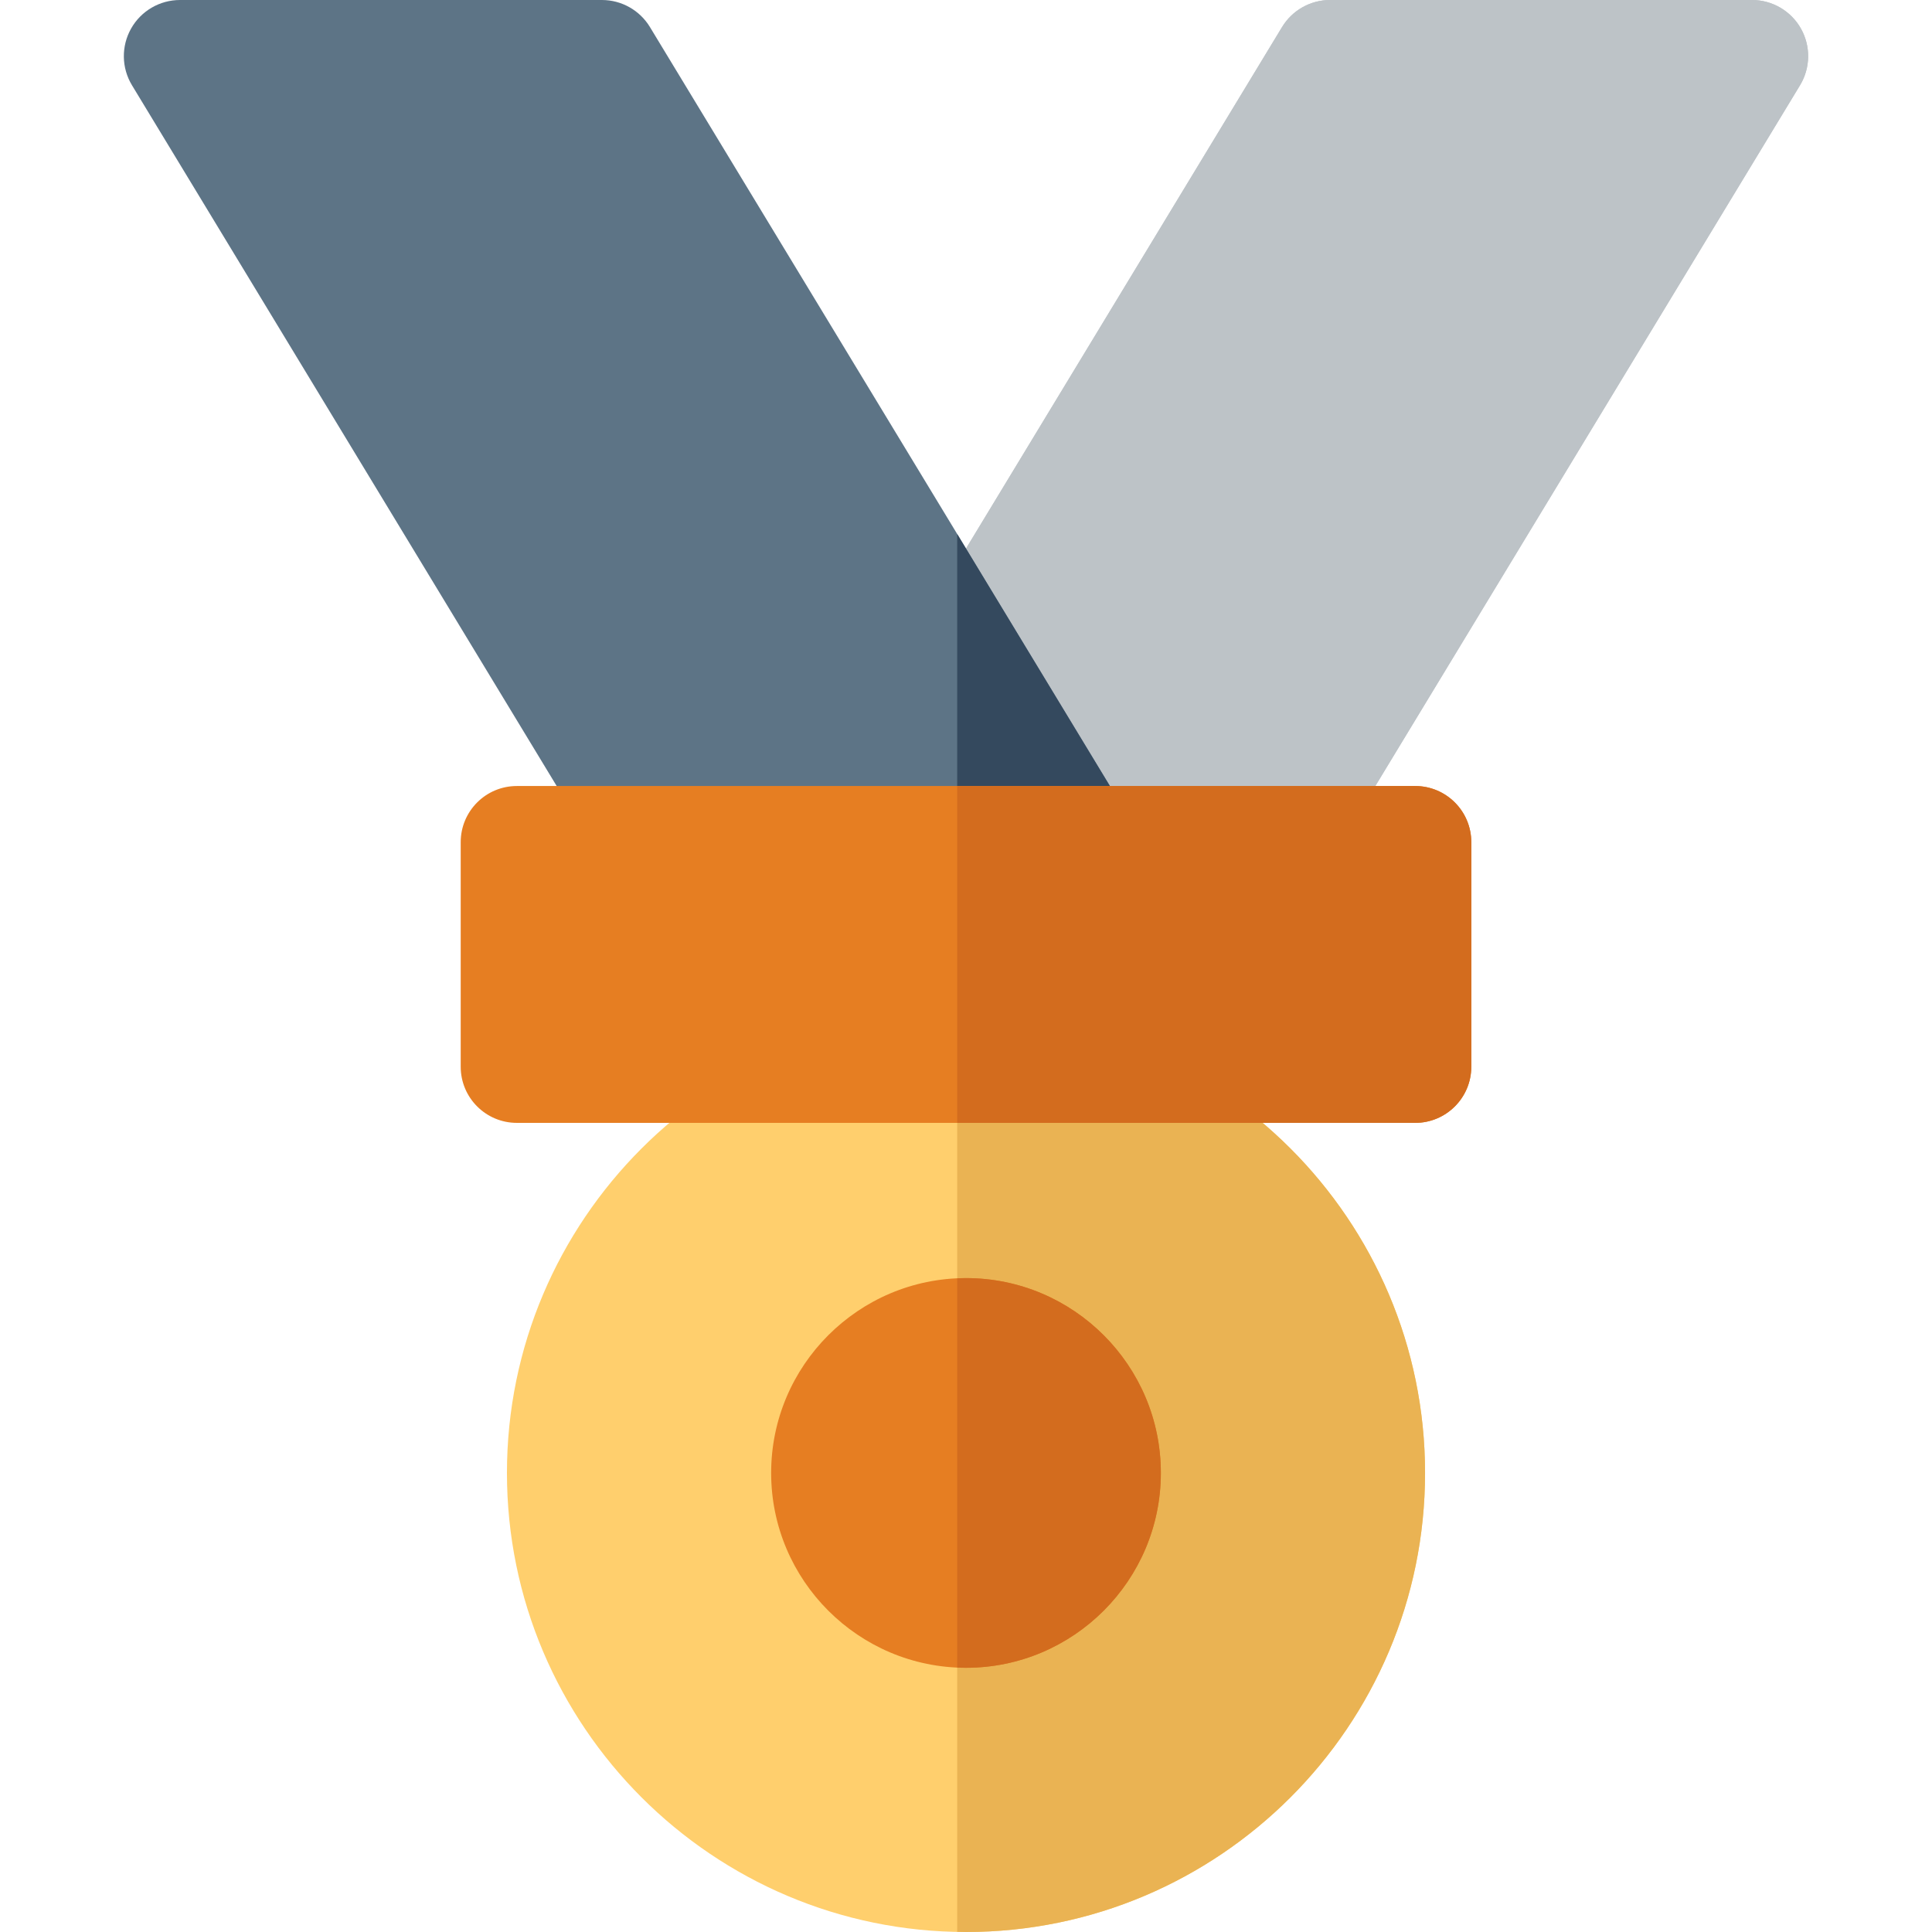
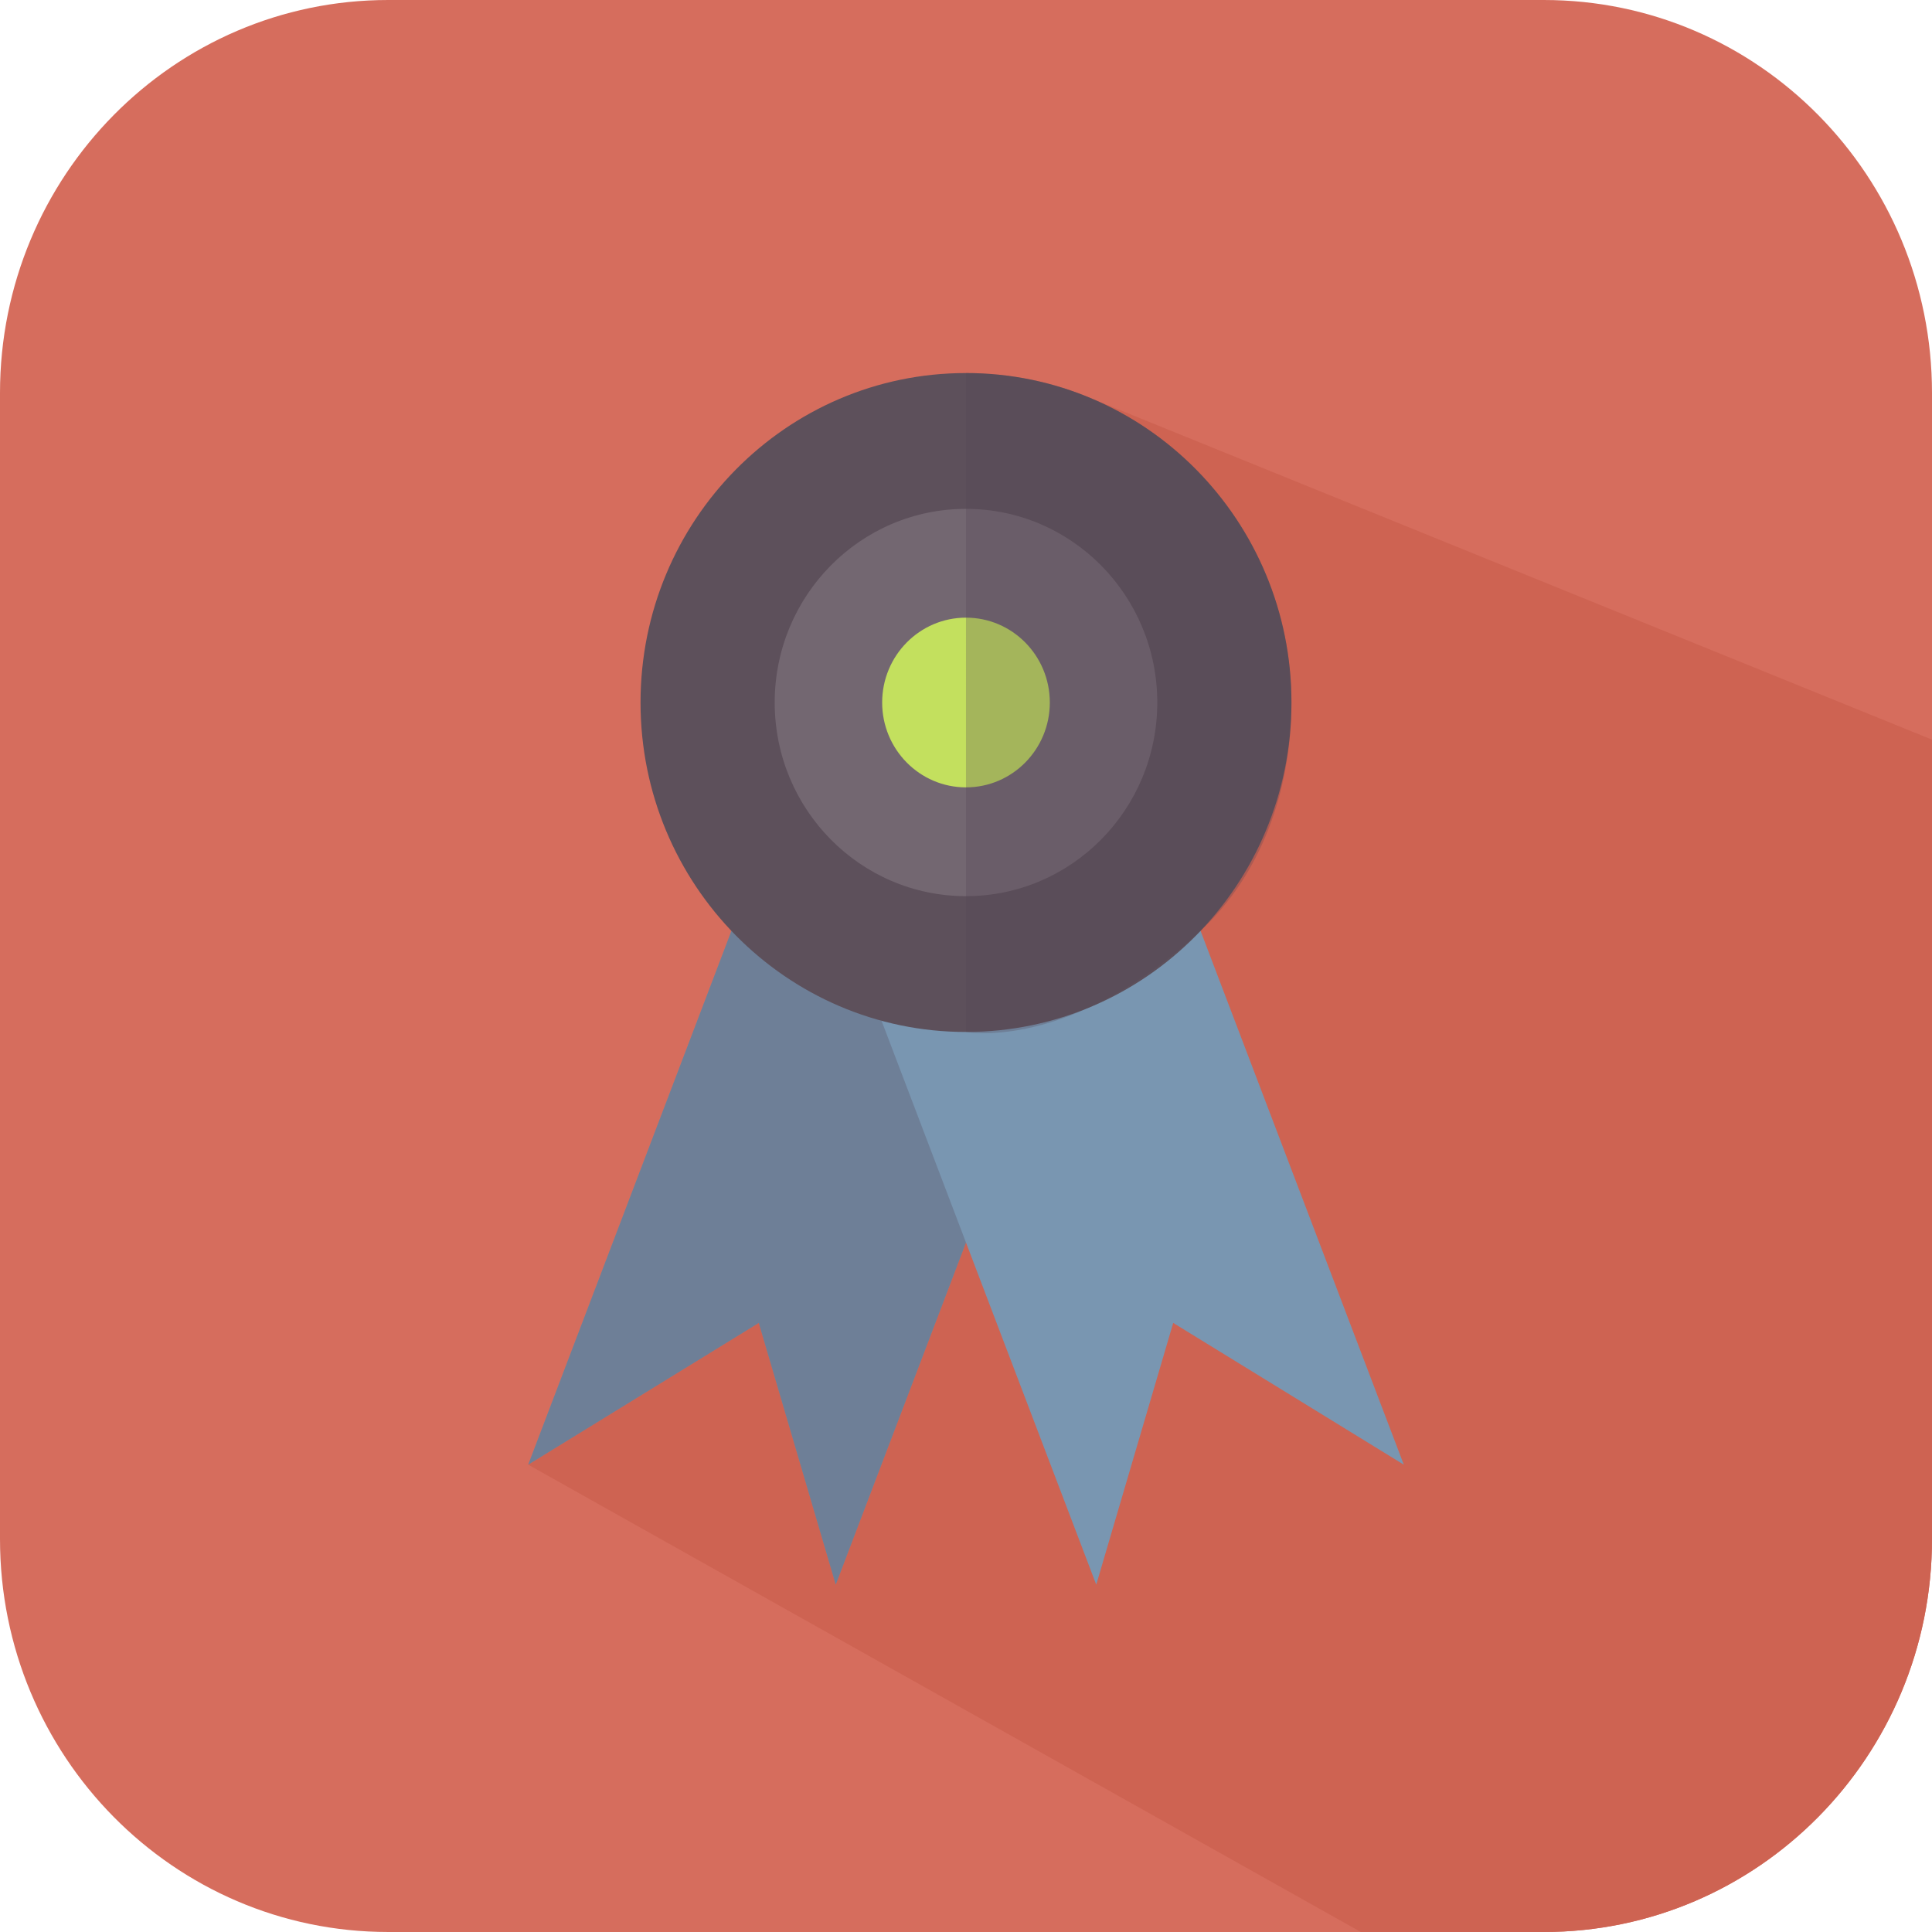
- <svg xmlns="http://www.w3.org/2000/svg" version="1.1" id="Layer_1" x="0px" y="0px" viewBox="0 0 297 297" style="enable-background:new 0 0 297 297;" xml:space="preserve">
+ <svg xmlns="http://www.w3.org/2000/svg" version="1.1" id="Capa_1" x="0px" y="0px" viewBox="0 0 400 400" style="enable-background:new 0 0 400 400;" xml:space="preserve">
  <g>
-     <path style="fill:#BDC3C7;" d="M276.851,4.395C275.321,1.68,272.447,0,269.331,0h-64.862c-3.018,0-5.817,1.577-7.381,4.158   l-73.231,120.831c-1.615,2.664-1.668,5.993-0.139,8.709c1.53,2.715,4.404,4.395,7.52,4.395H196.1c3.018,0,5.817-1.577,7.381-4.158   l73.231-120.831C278.327,10.439,278.38,7.111,276.851,4.395z" />
-     <path style="fill:#BDC3C7;" d="M276.851,4.395C275.321,1.68,272.447,0,269.331,0h-64.862c-3.018,0-5.817,1.577-7.381,4.158   l-49.941,82.403v51.531H196.1c3.018,0,5.817-1.577,7.381-4.158l73.231-120.831C278.327,10.439,278.38,7.111,276.851,4.395z" />
-     <path style="fill:#5D7486;" d="M173.143,124.988L99.912,4.158C98.348,1.577,95.549,0,92.531,0H27.669   c-3.117,0-5.99,1.68-7.52,4.395c-1.529,2.716-1.476,6.045,0.139,8.709l73.231,120.831c1.565,2.581,4.363,4.158,7.381,4.158h64.862   c3.117,0,5.99-1.68,7.52-4.395C174.811,130.982,174.758,127.653,173.143,124.988z" />
-     <path style="fill:#FFCF6D;" d="M148.5,155.862c-38.912,0-70.569,31.657-70.569,70.569S109.588,297,148.5,297   s70.569-31.657,70.569-70.569S187.412,155.862,148.5,155.862z" />
-     <path style="fill:#EAB353;" d="M148.5,155.862c-0.454,0-0.902,0.026-1.354,0.034v141.07c0.452,0.009,0.9,0.034,1.354,0.034   c38.912,0,70.569-31.657,70.569-70.569S187.412,155.862,148.5,155.862z" />
-     <path style="fill:#E67E22;" d="M148.5,196.477c-16.517,0-29.954,13.437-29.954,29.954s13.437,29.954,29.954,29.954   s29.954-13.437,29.954-29.954S165.017,196.477,148.5,196.477z" />
-     <path style="fill:#D36C1E;" d="M148.5,196.477c-0.454,0-0.904,0.014-1.354,0.034v59.839c0.449,0.02,0.9,0.034,1.354,0.034   c16.517,0,29.954-13.437,29.954-29.954S165.017,196.477,148.5,196.477z" />
-     <path style="fill:#34495E;" d="M173.143,124.988l-25.996-42.894v55.998h18.615c3.117,0,5.99-1.68,7.52-4.395   C174.811,130.982,174.758,127.653,173.143,124.988z" />
-     <path style="fill:#E67E22;" d="M217.546,120.831H79.454c-4.767,0-8.631,3.864-8.631,8.631v34.523c0,4.767,3.864,8.631,8.631,8.631   h138.092c4.767,0,8.631-3.864,8.631-8.631v-34.523C226.177,124.695,222.313,120.831,217.546,120.831z" />
-     <path style="fill:#D36C1E;" d="M217.546,120.831h-70.4v51.785h70.4c4.767,0,8.631-3.864,8.631-8.631v-34.523   C226.177,124.695,222.313,120.831,217.546,120.831z" />
+     <g>
+       <path style="fill:#D66D5D;" d="M400,318.643c0,44.931-35.982,81.356-80.367,81.356H80.365C35.981,399.999,0,363.573,0,318.643    V81.356C0,36.423,35.98,0,80.365,0h239.268C364.018,0,400,36.423,400,81.356V318.643z" />
+       <path style="fill:#CE6352;" d="M400,318.643V153.134l-173.578-70.45l-117.067,220.56L281.751,400h37.882    C364.018,399.999,400,363.574,400,318.643z" />
+       <polygon style="fill:#7996B1;" points="173.031,328.087 157.096,273.897 109.355,303.245 162.745,163.017 226.422,187.861   " />
+       <polygon style="opacity:0.28;fill:#534551;enable-background:new    ;" points="173.031,328.087 157.096,273.897 109.355,303.245     162.745,163.017 226.422,187.861   " />
+       <polygon style="fill:#7996B1;" points="226.967,328.087 242.902,273.897 290.643,303.245 237.253,163.017 173.576,187.861   " />
+       <ellipse style="fill:#5D505B;" cx="199.998" cy="145.447" rx="67.383" ry="68.212" />
+       <ellipse style="fill:#736771;" cx="199.998" cy="145.447" rx="39.605" ry="40.093" />
+       <ellipse style="fill:#C3E05E;" cx="199.998" cy="145.447" rx="17.356" ry="17.569" />
+       <path style="opacity:0.28;fill:#534551;enable-background:new    ;" d="M248.559,192.71    c12.406-11.472,18.822-28.908,18.822-47.263c0-37.672-30.167-68.21-67.381-68.212l-0.002,136.425    C199.998,213.66,221.426,217.796,248.559,192.71z" />
+     </g>
  </g>
  <g>
</g>
  <g>
</g>
  <g>
</g>
  <g>
</g>
  <g>
</g>
  <g>
</g>
  <g>
</g>
  <g>
</g>
  <g>
</g>
  <g>
</g>
  <g>
</g>
  <g>
</g>
  <g>
</g>
  <g>
</g>
  <g>
</g>
</svg>
